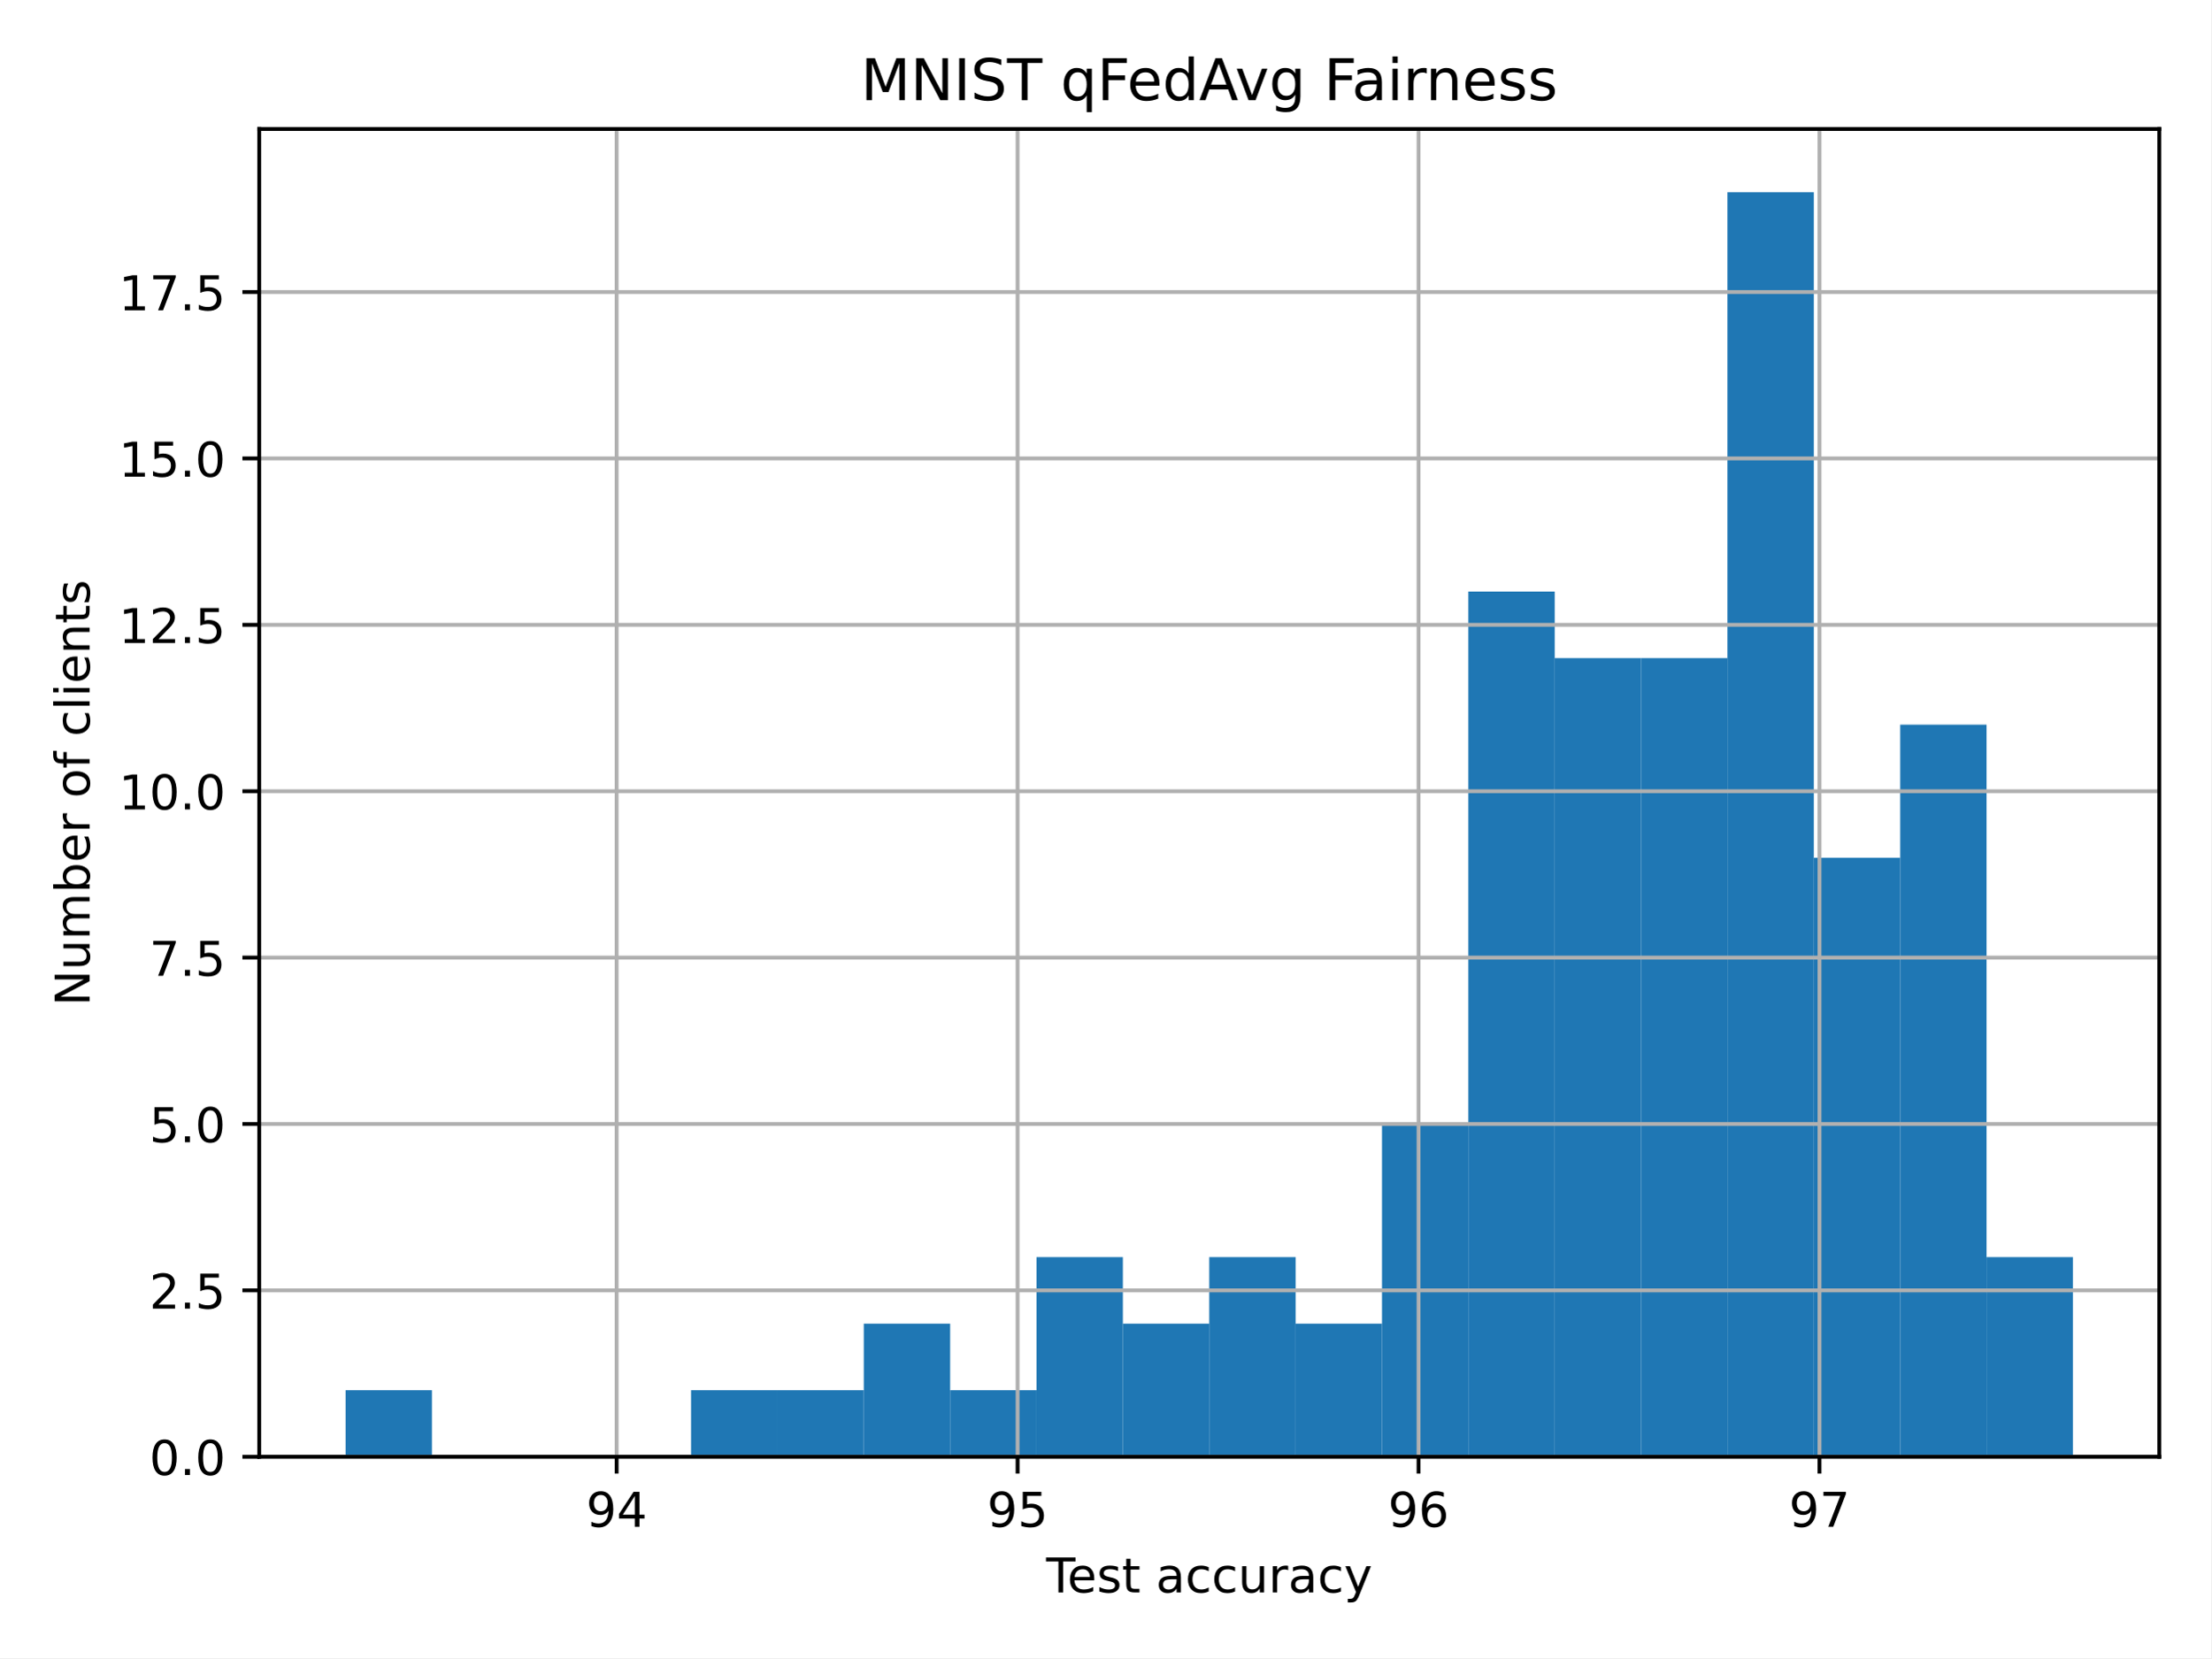
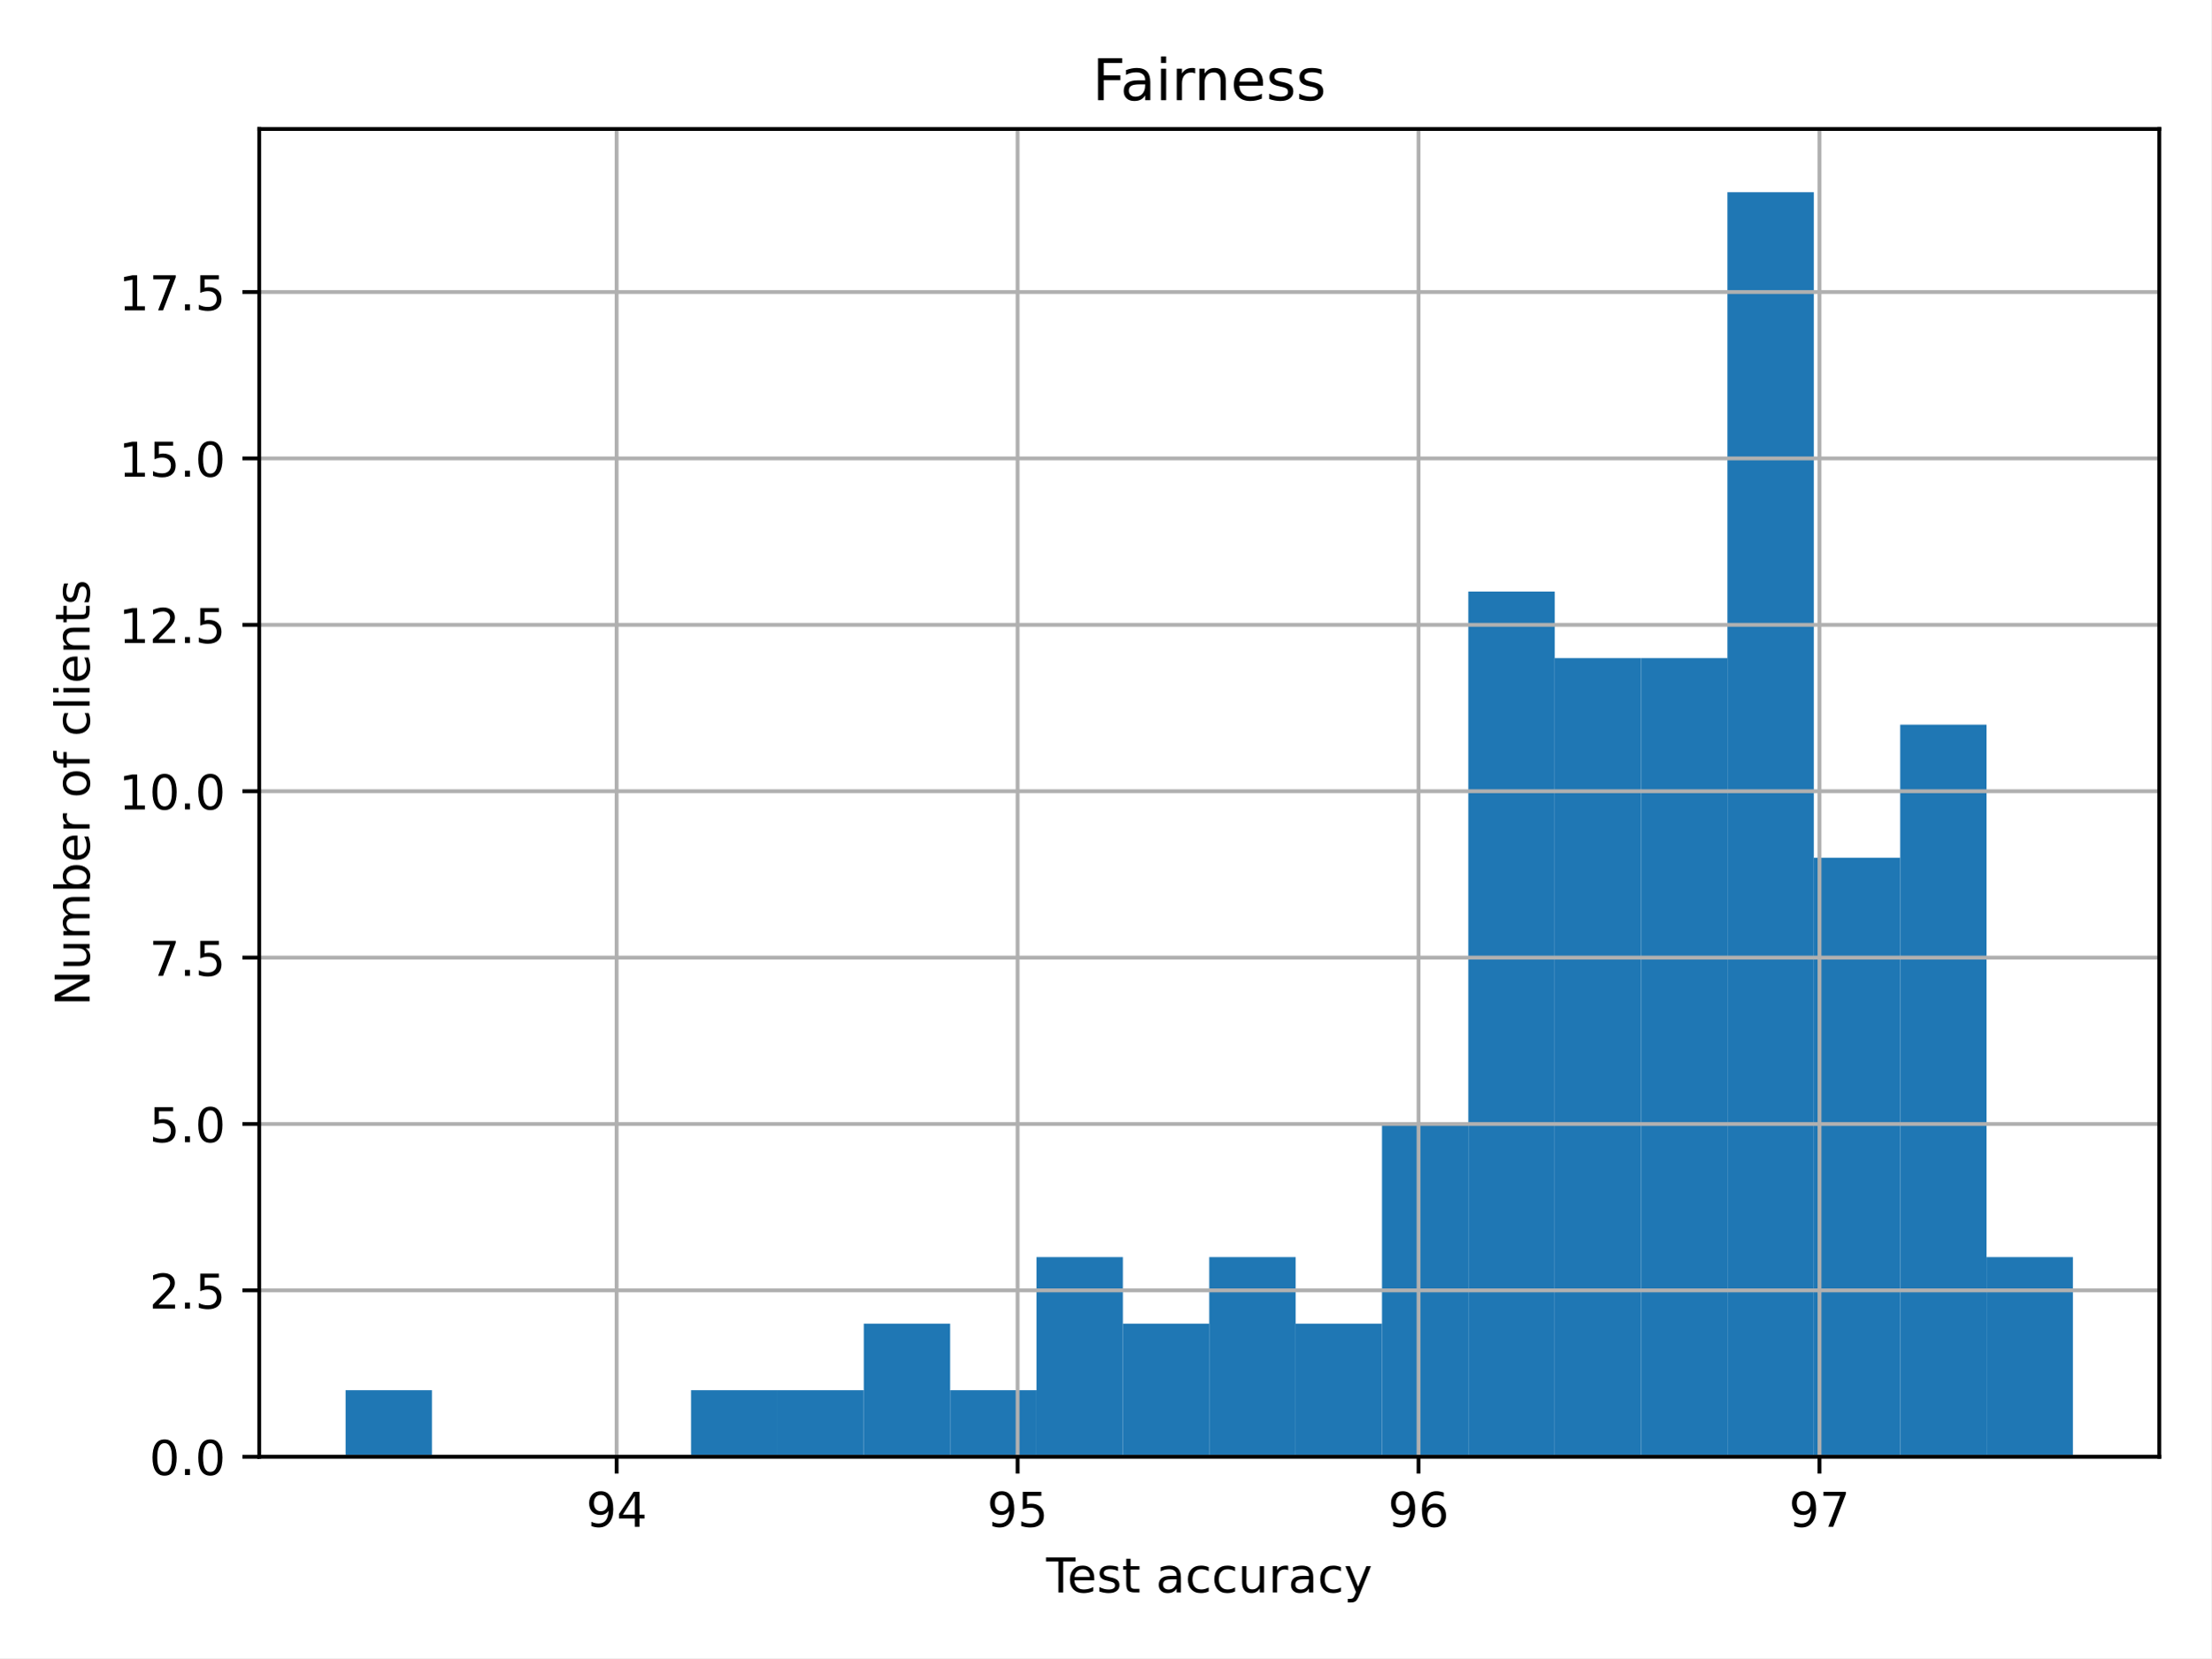
<svg xmlns="http://www.w3.org/2000/svg" xmlns:xlink="http://www.w3.org/1999/xlink" height="345.6pt" version="1.1" viewBox="0 0 460.8 345.6" width="460.8pt">
  <defs>
    <style type="text/css">*{stroke-linecap:butt;stroke-linejoin:round;}</style>
  </defs>
  <g id="figure_1">
    <g id="patch_1">
      <path d="M 0 345.6  L 460.8 345.6  L 460.8 0  L 0 0  z " style="fill:#ffffff;" />
    </g>
    <g id="axes_1">
      <g id="patch_2">
        <path d="M 54.02 303.64  L 450 303.64  L 450 26.88  L 54.02 26.88  z " style="fill:#ffffff;" />
      </g>
      <g id="patch_3">
-         <path clip-path="url(#p52372ff720)" d="M 72.019 303.64  L 90.018 303.64  L 90.018 289.767  L 72.019 289.767  z " style="fill:#1f77b4;" />
+         <path clip-path="url(#p6ced6b778c)" d="M 72.019 303.64  L 90.018 303.64  L 90.018 289.767  L 72.019 289.767  z " style="fill:#1f77b4;" />
      </g>
      <g id="patch_4">
-         <path clip-path="url(#p52372ff720)" d="M 90.018 303.64  L 108.017 303.64  L 108.017 303.64  L 90.018 303.64  z " style="fill:#1f77b4;" />
+         <path clip-path="url(#p6ced6b778c)" d="M 90.018 303.64  L 108.017 303.64  L 108.017 303.64  L 90.018 303.64  z " style="fill:#1f77b4;" />
      </g>
      <g id="patch_5">
-         <path clip-path="url(#p52372ff720)" d="M 108.017 303.64  L 126.016 303.64  L 126.016 303.64  L 108.017 303.64  z " style="fill:#1f77b4;" />
+         <path clip-path="url(#p6ced6b778c)" d="M 108.017 303.64  L 126.016 303.64  L 126.016 303.64  L 108.017 303.64  z " style="fill:#1f77b4;" />
      </g>
      <g id="patch_6">
-         <path clip-path="url(#p52372ff720)" d="M 126.016 303.64  L 144.015 303.64  L 144.015 303.64  L 126.016 303.64  z " style="fill:#1f77b4;" />
+         <path clip-path="url(#p6ced6b778c)" d="M 126.016 303.64  L 144.015 303.64  L 144.015 303.64  L 126.016 303.64  z " style="fill:#1f77b4;" />
      </g>
      <g id="patch_7">
-         <path clip-path="url(#p52372ff720)" d="M 144.015 303.64  L 162.015 303.64  L 162.015 289.767  L 144.015 289.767  z " style="fill:#1f77b4;" />
+         <path clip-path="url(#p6ced6b778c)" d="M 144.015 303.64  L 162.015 303.64  L 162.015 289.767  L 144.015 289.767  z " style="fill:#1f77b4;" />
      </g>
      <g id="patch_8">
-         <path clip-path="url(#p52372ff720)" d="M 162.015 303.64  L 180.014 303.64  L 180.014 289.767  L 162.015 289.767  z " style="fill:#1f77b4;" />
+         <path clip-path="url(#p6ced6b778c)" d="M 162.015 303.64  L 180.014 303.64  L 180.014 289.767  L 162.015 289.767  z " style="fill:#1f77b4;" />
      </g>
      <g id="patch_9">
-         <path clip-path="url(#p52372ff720)" d="M 180.014 303.64  L 198.013 303.64  L 198.013 275.895  L 180.014 275.895  z " style="fill:#1f77b4;" />
+         <path clip-path="url(#p6ced6b778c)" d="M 180.014 303.64  L 198.013 303.64  L 198.013 275.895  L 180.014 275.895  z " style="fill:#1f77b4;" />
      </g>
      <g id="patch_10">
-         <path clip-path="url(#p52372ff720)" d="M 198.013 303.64  L 216.012 303.64  L 216.012 289.767  L 198.013 289.767  z " style="fill:#1f77b4;" />
+         <path clip-path="url(#p6ced6b778c)" d="M 198.013 303.64  L 216.012 303.64  L 216.012 289.767  L 198.013 289.767  z " style="fill:#1f77b4;" />
      </g>
      <g id="patch_11">
-         <path clip-path="url(#p52372ff720)" d="M 216.012 303.64  L 234.011 303.64  L 234.011 262.022  L 216.012 262.022  z " style="fill:#1f77b4;" />
+         <path clip-path="url(#p6ced6b778c)" d="M 216.012 303.64  L 234.011 303.64  L 234.011 262.022  L 216.012 262.022  z " style="fill:#1f77b4;" />
      </g>
      <g id="patch_12">
-         <path clip-path="url(#p52372ff720)" d="M 234.011 303.64  L 252.01 303.64  L 252.01 275.895  L 234.011 275.895  z " style="fill:#1f77b4;" />
+         <path clip-path="url(#p6ced6b778c)" d="M 234.011 303.64  L 252.01 303.64  L 252.01 275.895  L 234.011 275.895  z " style="fill:#1f77b4;" />
      </g>
      <g id="patch_13">
-         <path clip-path="url(#p52372ff720)" d="M 252.01 303.64  L 270.009 303.64  L 270.009 262.022  L 252.01 262.022  z " style="fill:#1f77b4;" />
+         <path clip-path="url(#p6ced6b778c)" d="M 252.01 303.64  L 270.009 303.64  L 270.009 262.022  L 252.01 262.022  z " style="fill:#1f77b4;" />
      </g>
      <g id="patch_14">
-         <path clip-path="url(#p52372ff720)" d="M 270.009 303.64  L 288.008 303.64  L 288.008 275.895  L 270.009 275.895  z " style="fill:#1f77b4;" />
+         <path clip-path="url(#p6ced6b778c)" d="M 270.009 303.64  L 288.008 303.64  L 288.008 275.895  L 270.009 275.895  z " style="fill:#1f77b4;" />
      </g>
      <g id="patch_15">
-         <path clip-path="url(#p52372ff720)" d="M 288.008 303.64  L 306.007 303.64  L 306.007 234.277  L 288.008 234.277  z " style="fill:#1f77b4;" />
+         <path clip-path="url(#p6ced6b778c)" d="M 288.008 303.64  L 306.007 303.64  L 306.007 234.277  L 288.008 234.277  z " style="fill:#1f77b4;" />
      </g>
      <g id="patch_16">
-         <path clip-path="url(#p52372ff720)" d="M 306.007 303.64  L 324.006 303.64  L 324.006 123.295  L 306.007 123.295  z " style="fill:#1f77b4;" />
+         <path clip-path="url(#p6ced6b778c)" d="M 306.007 303.64  L 324.006 303.64  L 324.006 123.295  L 306.007 123.295  z " style="fill:#1f77b4;" />
      </g>
      <g id="patch_17">
-         <path clip-path="url(#p52372ff720)" d="M 324.006 303.64  L 342.005 303.64  L 342.005 137.168  L 324.006 137.168  z " style="fill:#1f77b4;" />
+         <path clip-path="url(#p6ced6b778c)" d="M 324.006 303.64  L 342.005 303.64  L 342.005 137.168  L 324.006 137.168  z " style="fill:#1f77b4;" />
      </g>
      <g id="patch_18">
-         <path clip-path="url(#p52372ff720)" d="M 342.005 303.64  L 360.005 303.64  L 360.005 137.168  L 342.005 137.168  z " style="fill:#1f77b4;" />
+         <path clip-path="url(#p6ced6b778c)" d="M 342.005 303.64  L 360.005 303.64  L 360.005 137.168  L 342.005 137.168  z " style="fill:#1f77b4;" />
      </g>
      <g id="patch_19">
-         <path clip-path="url(#p52372ff720)" d="M 360.005 303.64  L 378.004 303.64  L 378.004 40.059  L 360.005 40.059  z " style="fill:#1f77b4;" />
+         <path clip-path="url(#p6ced6b778c)" d="M 360.005 303.64  L 378.004 303.64  L 378.004 40.059  L 360.005 40.059  z " style="fill:#1f77b4;" />
      </g>
      <g id="patch_20">
-         <path clip-path="url(#p52372ff720)" d="M 378.004 303.64  L 396.003 303.64  L 396.003 178.786  L 378.004 178.786  z " style="fill:#1f77b4;" />
+         <path clip-path="url(#p6ced6b778c)" d="M 378.004 303.64  L 396.003 303.64  L 396.003 178.786  L 378.004 178.786  z " style="fill:#1f77b4;" />
      </g>
      <g id="patch_21">
-         <path clip-path="url(#p52372ff720)" d="M 396.003 303.64  L 414.002 303.64  L 414.002 151.041  L 396.003 151.041  z " style="fill:#1f77b4;" />
+         <path clip-path="url(#p6ced6b778c)" d="M 396.003 303.64  L 414.002 303.64  L 414.002 151.041  L 396.003 151.041  z " style="fill:#1f77b4;" />
      </g>
      <g id="patch_22">
-         <path clip-path="url(#p52372ff720)" d="M 414.002 303.64  L 432.001 303.64  L 432.001 262.022  L 414.002 262.022  z " style="fill:#1f77b4;" />
+         <path clip-path="url(#p6ced6b778c)" d="M 414.002 303.64  L 432.001 303.64  L 432.001 262.022  L 414.002 262.022  z " style="fill:#1f77b4;" />
      </g>
      <g id="matplotlib.axis_1">
        <g id="xtick_1">
          <g id="line2d_1">
-             <path clip-path="url(#p52372ff720)" d="M 128.506 303.64  L 128.506 26.88  " style="fill:none;stroke:#b0b0b0;stroke-linecap:square;stroke-width:0.8;" />
+             <path clip-path="url(#p6ced6b778c)" d="M 128.506 303.64  L 128.506 26.88  " style="fill:none;stroke:#b0b0b0;stroke-linecap:square;stroke-width:0.8;" />
          </g>
          <g id="line2d_2">
            <defs>
-               <path d="M 0 0  L 0 3.5  " id="mcd1055d222" style="stroke:#000000;stroke-width:0.8;" />
+               <path d="M 0 0  L 0 3.5  " id="medf4e239a8" style="stroke:#000000;stroke-width:0.8;" />
            </defs>
            <g>
-               <use style="stroke:#000000;stroke-width:0.8;" x="128.506" xlink:href="#mcd1055d222" y="303.64" />
+               <use style="stroke:#000000;stroke-width:0.8;" x="128.506" xlink:href="#medf4e239a8" y="303.64" />
            </g>
          </g>
          <g id="text_1">
            <g transform="translate(122.144 318.2384)scale(0.1 -0.1)">
              <defs>
                <path d="M 703 97  L 703 672  Q 941 559 1184 500  Q 1428 441 1663 441  Q 2288 441 2617 861  Q 2947 1281 2994 2138  Q 2813 1869 2534 1725  Q 2256 1581 1919 1581  Q 1219 1581 811 2004  Q 403 2428 403 3163  Q 403 3881 828 4315  Q 1253 4750 1959 4750  Q 2769 4750 3195 4129  Q 3622 3509 3622 2328  Q 3622 1225 3098 567  Q 2575 -91 1691 -91  Q 1453 -91 1209 -44  Q 966 3 703 97  z M 1959 2075  Q 2384 2075 2632 2365  Q 2881 2656 2881 3163  Q 2881 3666 2632 3958  Q 2384 4250 1959 4250  Q 1534 4250 1286 3958  Q 1038 3666 1038 3163  Q 1038 2656 1286 2365  Q 1534 2075 1959 2075  z " id="DejaVuSans-39" transform="scale(0.015625)" />
                <path d="M 2419 4116  L 825 1625  L 2419 1625  L 2419 4116  z M 2253 4666  L 3047 4666  L 3047 1625  L 3713 1625  L 3713 1100  L 3047 1100  L 3047 0  L 2419 0  L 2419 1100  L 313 1100  L 313 1709  L 2253 4666  z " id="DejaVuSans-34" transform="scale(0.015625)" />
              </defs>
              <use xlink:href="#DejaVuSans-39" />
              <use x="63.623" xlink:href="#DejaVuSans-34" />
            </g>
          </g>
        </g>
        <g id="xtick_2">
          <g id="line2d_3">
-             <path clip-path="url(#p52372ff720)" d="M 212.068 303.64  L 212.068 26.88  " style="fill:none;stroke:#b0b0b0;stroke-linecap:square;stroke-width:0.8;" />
+             <path clip-path="url(#p6ced6b778c)" d="M 212.068 303.64  L 212.068 26.88  " style="fill:none;stroke:#b0b0b0;stroke-linecap:square;stroke-width:0.8;" />
          </g>
          <g id="line2d_4">
            <g>
-               <use style="stroke:#000000;stroke-width:0.8;" x="212.068" xlink:href="#mcd1055d222" y="303.64" />
+               <use style="stroke:#000000;stroke-width:0.8;" x="212.068" xlink:href="#medf4e239a8" y="303.64" />
            </g>
          </g>
          <g id="text_2">
            <g transform="translate(205.7052 318.2384)scale(0.1 -0.1)">
              <defs>
                <path d="M 691 4666  L 3169 4666  L 3169 4134  L 1269 4134  L 1269 2991  Q 1406 3038 1543 3061  Q 1681 3084 1819 3084  Q 2600 3084 3056 2656  Q 3513 2228 3513 1497  Q 3513 744 3044 326  Q 2575 -91 1722 -91  Q 1428 -91 1123 -41  Q 819 9 494 109  L 494 744  Q 775 591 1075 516  Q 1375 441 1709 441  Q 2250 441 2565 725  Q 2881 1009 2881 1497  Q 2881 1984 2565 2268  Q 2250 2553 1709 2553  Q 1456 2553 1204 2497  Q 953 2441 691 2322  L 691 4666  z " id="DejaVuSans-35" transform="scale(0.015625)" />
              </defs>
              <use xlink:href="#DejaVuSans-39" />
              <use x="63.623" xlink:href="#DejaVuSans-35" />
            </g>
          </g>
        </g>
        <g id="xtick_3">
          <g id="line2d_5">
-             <path clip-path="url(#p52372ff720)" d="M 295.629 303.64  L 295.629 26.88  " style="fill:none;stroke:#b0b0b0;stroke-linecap:square;stroke-width:0.8;" />
+             <path clip-path="url(#p6ced6b778c)" d="M 295.629 303.64  L 295.629 26.88  " style="fill:none;stroke:#b0b0b0;stroke-linecap:square;stroke-width:0.8;" />
          </g>
          <g id="line2d_6">
            <g>
-               <use style="stroke:#000000;stroke-width:0.8;" x="295.629" xlink:href="#mcd1055d222" y="303.64" />
+               <use style="stroke:#000000;stroke-width:0.8;" x="295.629" xlink:href="#medf4e239a8" y="303.64" />
            </g>
          </g>
          <g id="text_3">
            <g transform="translate(289.2665 318.2384)scale(0.1 -0.1)">
              <defs>
                <path d="M 2113 2584  Q 1688 2584 1439 2293  Q 1191 2003 1191 1497  Q 1191 994 1439 701  Q 1688 409 2113 409  Q 2538 409 2786 701  Q 3034 994 3034 1497  Q 3034 2003 2786 2293  Q 2538 2584 2113 2584  z M 3366 4563  L 3366 3988  Q 3128 4100 2886 4159  Q 2644 4219 2406 4219  Q 1781 4219 1451 3797  Q 1122 3375 1075 2522  Q 1259 2794 1537 2939  Q 1816 3084 2150 3084  Q 2853 3084 3261 2657  Q 3669 2231 3669 1497  Q 3669 778 3244 343  Q 2819 -91 2113 -91  Q 1303 -91 875 529  Q 447 1150 447 2328  Q 447 3434 972 4092  Q 1497 4750 2381 4750  Q 2619 4750 2861 4703  Q 3103 4656 3366 4563  z " id="DejaVuSans-36" transform="scale(0.015625)" />
              </defs>
              <use xlink:href="#DejaVuSans-39" />
              <use x="63.623" xlink:href="#DejaVuSans-36" />
            </g>
          </g>
        </g>
        <g id="xtick_4">
          <g id="line2d_7">
-             <path clip-path="url(#p52372ff720)" d="M 379.19 303.64  L 379.19 26.88  " style="fill:none;stroke:#b0b0b0;stroke-linecap:square;stroke-width:0.8;" />
+             <path clip-path="url(#p6ced6b778c)" d="M 379.19 303.64  L 379.19 26.88  " style="fill:none;stroke:#b0b0b0;stroke-linecap:square;stroke-width:0.8;" />
          </g>
          <g id="line2d_8">
            <g>
-               <use style="stroke:#000000;stroke-width:0.8;" x="379.19" xlink:href="#mcd1055d222" y="303.64" />
+               <use style="stroke:#000000;stroke-width:0.8;" x="379.19" xlink:href="#medf4e239a8" y="303.64" />
            </g>
          </g>
          <g id="text_4">
            <g transform="translate(372.8277 318.2384)scale(0.1 -0.1)">
              <defs>
                <path d="M 525 4666  L 3525 4666  L 3525 4397  L 1831 0  L 1172 0  L 2766 4134  L 525 4134  L 525 4666  z " id="DejaVuSans-37" transform="scale(0.015625)" />
              </defs>
              <use xlink:href="#DejaVuSans-39" />
              <use x="63.623" xlink:href="#DejaVuSans-37" />
            </g>
          </g>
        </g>
        <g id="text_5">
          <g transform="translate(218.0163 331.9166)scale(0.1 -0.1)">
            <defs>
              <path d="M -19 4666  L 3928 4666  L 3928 4134  L 2272 4134  L 2272 0  L 1638 0  L 1638 4134  L -19 4134  L -19 4666  z " id="DejaVuSans-54" transform="scale(0.015625)" />
              <path d="M 3597 1894  L 3597 1613  L 953 1613  Q 991 1019 1311 708  Q 1631 397 2203 397  Q 2534 397 2845 478  Q 3156 559 3463 722  L 3463 178  Q 3153 47 2828 -22  Q 2503 -91 2169 -91  Q 1331 -91 842 396  Q 353 884 353 1716  Q 353 2575 817 3079  Q 1281 3584 2069 3584  Q 2775 3584 3186 3129  Q 3597 2675 3597 1894  z M 3022 2063  Q 3016 2534 2758 2815  Q 2500 3097 2075 3097  Q 1594 3097 1305 2825  Q 1016 2553 972 2059  L 3022 2063  z " id="DejaVuSans-65" transform="scale(0.015625)" />
              <path d="M 2834 3397  L 2834 2853  Q 2591 2978 2328 3040  Q 2066 3103 1784 3103  Q 1356 3103 1142 2972  Q 928 2841 928 2578  Q 928 2378 1081 2264  Q 1234 2150 1697 2047  L 1894 2003  Q 2506 1872 2764 1633  Q 3022 1394 3022 966  Q 3022 478 2636 193  Q 2250 -91 1575 -91  Q 1294 -91 989 -36  Q 684 19 347 128  L 347 722  Q 666 556 975 473  Q 1284 391 1588 391  Q 1994 391 2212 530  Q 2431 669 2431 922  Q 2431 1156 2273 1281  Q 2116 1406 1581 1522  L 1381 1569  Q 847 1681 609 1914  Q 372 2147 372 2553  Q 372 3047 722 3315  Q 1072 3584 1716 3584  Q 2034 3584 2315 3537  Q 2597 3491 2834 3397  z " id="DejaVuSans-73" transform="scale(0.015625)" />
              <path d="M 1172 4494  L 1172 3500  L 2356 3500  L 2356 3053  L 1172 3053  L 1172 1153  Q 1172 725 1289 603  Q 1406 481 1766 481  L 2356 481  L 2356 0  L 1766 0  Q 1100 0 847 248  Q 594 497 594 1153  L 594 3053  L 172 3053  L 172 3500  L 594 3500  L 594 4494  L 1172 4494  z " id="DejaVuSans-74" transform="scale(0.015625)" />
              <path id="DejaVuSans-20" transform="scale(0.015625)" />
              <path d="M 2194 1759  Q 1497 1759 1228 1600  Q 959 1441 959 1056  Q 959 750 1161 570  Q 1363 391 1709 391  Q 2188 391 2477 730  Q 2766 1069 2766 1631  L 2766 1759  L 2194 1759  z M 3341 1997  L 3341 0  L 2766 0  L 2766 531  Q 2569 213 2275 61  Q 1981 -91 1556 -91  Q 1019 -91 701 211  Q 384 513 384 1019  Q 384 1609 779 1909  Q 1175 2209 1959 2209  L 2766 2209  L 2766 2266  Q 2766 2663 2505 2880  Q 2244 3097 1772 3097  Q 1472 3097 1187 3025  Q 903 2953 641 2809  L 641 3341  Q 956 3463 1253 3523  Q 1550 3584 1831 3584  Q 2591 3584 2966 3190  Q 3341 2797 3341 1997  z " id="DejaVuSans-61" transform="scale(0.015625)" />
              <path d="M 3122 3366  L 3122 2828  Q 2878 2963 2633 3030  Q 2388 3097 2138 3097  Q 1578 3097 1268 2742  Q 959 2388 959 1747  Q 959 1106 1268 751  Q 1578 397 2138 397  Q 2388 397 2633 464  Q 2878 531 3122 666  L 3122 134  Q 2881 22 2623 -34  Q 2366 -91 2075 -91  Q 1284 -91 818 406  Q 353 903 353 1747  Q 353 2603 823 3093  Q 1294 3584 2113 3584  Q 2378 3584 2631 3529  Q 2884 3475 3122 3366  z " id="DejaVuSans-63" transform="scale(0.015625)" />
              <path d="M 544 1381  L 544 3500  L 1119 3500  L 1119 1403  Q 1119 906 1312 657  Q 1506 409 1894 409  Q 2359 409 2629 706  Q 2900 1003 2900 1516  L 2900 3500  L 3475 3500  L 3475 0  L 2900 0  L 2900 538  Q 2691 219 2414 64  Q 2138 -91 1772 -91  Q 1169 -91 856 284  Q 544 659 544 1381  z M 1991 3584  L 1991 3584  z " id="DejaVuSans-75" transform="scale(0.015625)" />
              <path d="M 2631 2963  Q 2534 3019 2420 3045  Q 2306 3072 2169 3072  Q 1681 3072 1420 2755  Q 1159 2438 1159 1844  L 1159 0  L 581 0  L 581 3500  L 1159 3500  L 1159 2956  Q 1341 3275 1631 3429  Q 1922 3584 2338 3584  Q 2397 3584 2469 3576  Q 2541 3569 2628 3553  L 2631 2963  z " id="DejaVuSans-72" transform="scale(0.015625)" />
              <path d="M 2059 -325  Q 1816 -950 1584 -1140  Q 1353 -1331 966 -1331  L 506 -1331  L 506 -850  L 844 -850  Q 1081 -850 1212 -737  Q 1344 -625 1503 -206  L 1606 56  L 191 3500  L 800 3500  L 1894 763  L 2988 3500  L 3597 3500  L 2059 -325  z " id="DejaVuSans-79" transform="scale(0.015625)" />
            </defs>
            <use xlink:href="#DejaVuSans-54" />
            <use x="44.084" xlink:href="#DejaVuSans-65" />
            <use x="105.607" xlink:href="#DejaVuSans-73" />
            <use x="157.707" xlink:href="#DejaVuSans-74" />
            <use x="196.916" xlink:href="#DejaVuSans-20" />
            <use x="228.703" xlink:href="#DejaVuSans-61" />
            <use x="289.982" xlink:href="#DejaVuSans-63" />
            <use x="344.963" xlink:href="#DejaVuSans-63" />
            <use x="399.943" xlink:href="#DejaVuSans-75" />
            <use x="463.322" xlink:href="#DejaVuSans-72" />
            <use x="504.436" xlink:href="#DejaVuSans-61" />
            <use x="565.715" xlink:href="#DejaVuSans-63" />
            <use x="620.695" xlink:href="#DejaVuSans-79" />
          </g>
        </g>
      </g>
      <g id="matplotlib.axis_2">
        <g id="ytick_1">
          <g id="line2d_9">
-             <path clip-path="url(#p52372ff720)" d="M 54.02 303.64  L 450 303.64  " style="fill:none;stroke:#b0b0b0;stroke-linecap:square;stroke-width:0.8;" />
+             <path clip-path="url(#p6ced6b778c)" d="M 54.02 303.64  L 450 303.64  " style="fill:none;stroke:#b0b0b0;stroke-linecap:square;stroke-width:0.8;" />
          </g>
          <g id="line2d_10">
            <defs>
-               <path d="M 0 0  L -3.5 0  " id="mc26c18d7d2" style="stroke:#000000;stroke-width:0.8;" />
+               <path d="M 0 0  L -3.5 0  " id="mecd9a5b4bf" style="stroke:#000000;stroke-width:0.8;" />
            </defs>
            <g>
-               <use style="stroke:#000000;stroke-width:0.8;" x="54.02" xlink:href="#mc26c18d7d2" y="303.64" />
+               <use style="stroke:#000000;stroke-width:0.8;" x="54.02" xlink:href="#mecd9a5b4bf" y="303.64" />
            </g>
          </g>
          <g id="text_6">
            <g transform="translate(31.11688 307.4392)scale(0.1 -0.1)">
              <defs>
                <path d="M 2034 4250  Q 1547 4250 1301 3770  Q 1056 3291 1056 2328  Q 1056 1369 1301 889  Q 1547 409 2034 409  Q 2525 409 2770 889  Q 3016 1369 3016 2328  Q 3016 3291 2770 3770  Q 2525 4250 2034 4250  z M 2034 4750  Q 2819 4750 3233 4129  Q 3647 3509 3647 2328  Q 3647 1150 3233 529  Q 2819 -91 2034 -91  Q 1250 -91 836 529  Q 422 1150 422 2328  Q 422 3509 836 4129  Q 1250 4750 2034 4750  z " id="DejaVuSans-30" transform="scale(0.015625)" />
                <path d="M 684 794  L 1344 794  L 1344 0  L 684 0  L 684 794  z " id="DejaVuSans-2e" transform="scale(0.015625)" />
              </defs>
              <use xlink:href="#DejaVuSans-30" />
              <use x="63.623" xlink:href="#DejaVuSans-2e" />
              <use x="95.41" xlink:href="#DejaVuSans-30" />
            </g>
          </g>
        </g>
        <g id="ytick_2">
          <g id="line2d_11">
-             <path clip-path="url(#p52372ff720)" d="M 54.02 268.958  L 450 268.958  " style="fill:none;stroke:#b0b0b0;stroke-linecap:square;stroke-width:0.8;" />
+             <path clip-path="url(#p6ced6b778c)" d="M 54.02 268.958  L 450 268.958  " style="fill:none;stroke:#b0b0b0;stroke-linecap:square;stroke-width:0.8;" />
          </g>
          <g id="line2d_12">
            <g>
-               <use style="stroke:#000000;stroke-width:0.8;" x="54.02" xlink:href="#mc26c18d7d2" y="268.958" />
+               <use style="stroke:#000000;stroke-width:0.8;" x="54.02" xlink:href="#mecd9a5b4bf" y="268.958" />
            </g>
          </g>
          <g id="text_7">
            <g transform="translate(31.11688 272.7575)scale(0.1 -0.1)">
              <defs>
                <path d="M 1228 531  L 3431 531  L 3431 0  L 469 0  L 469 531  Q 828 903 1448 1529  Q 2069 2156 2228 2338  Q 2531 2678 2651 2914  Q 2772 3150 2772 3378  Q 2772 3750 2511 3984  Q 2250 4219 1831 4219  Q 1534 4219 1204 4116  Q 875 4013 500 3803  L 500 4441  Q 881 4594 1212 4672  Q 1544 4750 1819 4750  Q 2544 4750 2975 4387  Q 3406 4025 3406 3419  Q 3406 3131 3298 2873  Q 3191 2616 2906 2266  Q 2828 2175 2409 1742  Q 1991 1309 1228 531  z " id="DejaVuSans-32" transform="scale(0.015625)" />
              </defs>
              <use xlink:href="#DejaVuSans-32" />
              <use x="63.623" xlink:href="#DejaVuSans-2e" />
              <use x="95.41" xlink:href="#DejaVuSans-35" />
            </g>
          </g>
        </g>
        <g id="ytick_3">
          <g id="line2d_13">
-             <path clip-path="url(#p52372ff720)" d="M 54.02 234.277  L 450 234.277  " style="fill:none;stroke:#b0b0b0;stroke-linecap:square;stroke-width:0.8;" />
+             <path clip-path="url(#p6ced6b778c)" d="M 54.02 234.277  L 450 234.277  " style="fill:none;stroke:#b0b0b0;stroke-linecap:square;stroke-width:0.8;" />
          </g>
          <g id="line2d_14">
            <g>
-               <use style="stroke:#000000;stroke-width:0.8;" x="54.02" xlink:href="#mc26c18d7d2" y="234.277" />
+               <use style="stroke:#000000;stroke-width:0.8;" x="54.02" xlink:href="#mecd9a5b4bf" y="234.277" />
            </g>
          </g>
          <g id="text_8">
            <g transform="translate(31.11688 238.0758)scale(0.1 -0.1)">
              <use xlink:href="#DejaVuSans-35" />
              <use x="63.623" xlink:href="#DejaVuSans-2e" />
              <use x="95.41" xlink:href="#DejaVuSans-30" />
            </g>
          </g>
        </g>
        <g id="ytick_4">
          <g id="line2d_15">
-             <path clip-path="url(#p52372ff720)" d="M 54.02 199.595  L 450 199.595  " style="fill:none;stroke:#b0b0b0;stroke-linecap:square;stroke-width:0.8;" />
+             <path clip-path="url(#p6ced6b778c)" d="M 54.02 199.595  L 450 199.595  " style="fill:none;stroke:#b0b0b0;stroke-linecap:square;stroke-width:0.8;" />
          </g>
          <g id="line2d_16">
            <g>
-               <use style="stroke:#000000;stroke-width:0.8;" x="54.02" xlink:href="#mc26c18d7d2" y="199.595" />
+               <use style="stroke:#000000;stroke-width:0.8;" x="54.02" xlink:href="#mecd9a5b4bf" y="199.595" />
            </g>
          </g>
          <g id="text_9">
            <g transform="translate(31.11688 203.3941)scale(0.1 -0.1)">
              <use xlink:href="#DejaVuSans-37" />
              <use x="63.623" xlink:href="#DejaVuSans-2e" />
              <use x="95.41" xlink:href="#DejaVuSans-35" />
            </g>
          </g>
        </g>
        <g id="ytick_5">
          <g id="line2d_17">
-             <path clip-path="url(#p52372ff720)" d="M 54.02 164.913  L 450 164.913  " style="fill:none;stroke:#b0b0b0;stroke-linecap:square;stroke-width:0.8;" />
+             <path clip-path="url(#p6ced6b778c)" d="M 54.02 164.913  L 450 164.913  " style="fill:none;stroke:#b0b0b0;stroke-linecap:square;stroke-width:0.8;" />
          </g>
          <g id="line2d_18">
            <g>
-               <use style="stroke:#000000;stroke-width:0.8;" x="54.02" xlink:href="#mc26c18d7d2" y="164.913" />
+               <use style="stroke:#000000;stroke-width:0.8;" x="54.02" xlink:href="#mecd9a5b4bf" y="164.913" />
            </g>
          </g>
          <g id="text_10">
            <g transform="translate(24.75437 168.7124)scale(0.1 -0.1)">
              <defs>
                <path d="M 794 531  L 1825 531  L 1825 4091  L 703 3866  L 703 4441  L 1819 4666  L 2450 4666  L 2450 531  L 3481 531  L 3481 0  L 794 0  L 794 531  z " id="DejaVuSans-31" transform="scale(0.015625)" />
              </defs>
              <use xlink:href="#DejaVuSans-31" />
              <use x="63.623" xlink:href="#DejaVuSans-30" />
              <use x="127.246" xlink:href="#DejaVuSans-2e" />
              <use x="159.033" xlink:href="#DejaVuSans-30" />
            </g>
          </g>
        </g>
        <g id="ytick_6">
          <g id="line2d_19">
-             <path clip-path="url(#p52372ff720)" d="M 54.02 130.231  L 450 130.231  " style="fill:none;stroke:#b0b0b0;stroke-linecap:square;stroke-width:0.8;" />
+             <path clip-path="url(#p6ced6b778c)" d="M 54.02 130.231  L 450 130.231  " style="fill:none;stroke:#b0b0b0;stroke-linecap:square;stroke-width:0.8;" />
          </g>
          <g id="line2d_20">
            <g>
-               <use style="stroke:#000000;stroke-width:0.8;" x="54.02" xlink:href="#mc26c18d7d2" y="130.231" />
+               <use style="stroke:#000000;stroke-width:0.8;" x="54.02" xlink:href="#mecd9a5b4bf" y="130.231" />
            </g>
          </g>
          <g id="text_11">
            <g transform="translate(24.75437 134.0307)scale(0.1 -0.1)">
              <use xlink:href="#DejaVuSans-31" />
              <use x="63.623" xlink:href="#DejaVuSans-32" />
              <use x="127.246" xlink:href="#DejaVuSans-2e" />
              <use x="159.033" xlink:href="#DejaVuSans-35" />
            </g>
          </g>
        </g>
        <g id="ytick_7">
          <g id="line2d_21">
-             <path clip-path="url(#p52372ff720)" d="M 54.02 95.55  L 450 95.55  " style="fill:none;stroke:#b0b0b0;stroke-linecap:square;stroke-width:0.8;" />
+             <path clip-path="url(#p6ced6b778c)" d="M 54.02 95.55  L 450 95.55  " style="fill:none;stroke:#b0b0b0;stroke-linecap:square;stroke-width:0.8;" />
          </g>
          <g id="line2d_22">
            <g>
-               <use style="stroke:#000000;stroke-width:0.8;" x="54.02" xlink:href="#mc26c18d7d2" y="95.55" />
+               <use style="stroke:#000000;stroke-width:0.8;" x="54.02" xlink:href="#mecd9a5b4bf" y="95.55" />
            </g>
          </g>
          <g id="text_12">
            <g transform="translate(24.75437 99.34899)scale(0.1 -0.1)">
              <use xlink:href="#DejaVuSans-31" />
              <use x="63.623" xlink:href="#DejaVuSans-35" />
              <use x="127.246" xlink:href="#DejaVuSans-2e" />
              <use x="159.033" xlink:href="#DejaVuSans-30" />
            </g>
          </g>
        </g>
        <g id="ytick_8">
          <g id="line2d_23">
-             <path clip-path="url(#p52372ff720)" d="M 54.02 60.868  L 450 60.868  " style="fill:none;stroke:#b0b0b0;stroke-linecap:square;stroke-width:0.8;" />
+             <path clip-path="url(#p6ced6b778c)" d="M 54.02 60.868  L 450 60.868  " style="fill:none;stroke:#b0b0b0;stroke-linecap:square;stroke-width:0.8;" />
          </g>
          <g id="line2d_24">
            <g>
-               <use style="stroke:#000000;stroke-width:0.8;" x="54.02" xlink:href="#mc26c18d7d2" y="60.868" />
+               <use style="stroke:#000000;stroke-width:0.8;" x="54.02" xlink:href="#mecd9a5b4bf" y="60.868" />
            </g>
          </g>
          <g id="text_13">
            <g transform="translate(24.75437 64.66729)scale(0.1 -0.1)">
              <use xlink:href="#DejaVuSans-31" />
              <use x="63.623" xlink:href="#DejaVuSans-37" />
              <use x="127.246" xlink:href="#DejaVuSans-2e" />
              <use x="159.033" xlink:href="#DejaVuSans-35" />
            </g>
          </g>
        </g>
        <g id="text_14">
          <g transform="translate(18.67469 209.6811)rotate(-90)scale(0.1 -0.1)">
            <defs>
              <path d="M 628 4666  L 1478 4666  L 3547 763  L 3547 4666  L 4159 4666  L 4159 0  L 3309 0  L 1241 3903  L 1241 0  L 628 0  L 628 4666  z " id="DejaVuSans-4e" transform="scale(0.015625)" />
              <path d="M 3328 2828  Q 3544 3216 3844 3400  Q 4144 3584 4550 3584  Q 5097 3584 5394 3201  Q 5691 2819 5691 2113  L 5691 0  L 5113 0  L 5113 2094  Q 5113 2597 4934 2840  Q 4756 3084 4391 3084  Q 3944 3084 3684 2787  Q 3425 2491 3425 1978  L 3425 0  L 2847 0  L 2847 2094  Q 2847 2600 2669 2842  Q 2491 3084 2119 3084  Q 1678 3084 1418 2786  Q 1159 2488 1159 1978  L 1159 0  L 581 0  L 581 3500  L 1159 3500  L 1159 2956  Q 1356 3278 1631 3431  Q 1906 3584 2284 3584  Q 2666 3584 2933 3390  Q 3200 3197 3328 2828  z " id="DejaVuSans-6d" transform="scale(0.015625)" />
              <path d="M 3116 1747  Q 3116 2381 2855 2742  Q 2594 3103 2138 3103  Q 1681 3103 1420 2742  Q 1159 2381 1159 1747  Q 1159 1113 1420 752  Q 1681 391 2138 391  Q 2594 391 2855 752  Q 3116 1113 3116 1747  z M 1159 2969  Q 1341 3281 1617 3432  Q 1894 3584 2278 3584  Q 2916 3584 3314 3078  Q 3713 2572 3713 1747  Q 3713 922 3314 415  Q 2916 -91 2278 -91  Q 1894 -91 1617 61  Q 1341 213 1159 525  L 1159 0  L 581 0  L 581 4863  L 1159 4863  L 1159 2969  z " id="DejaVuSans-62" transform="scale(0.015625)" />
              <path d="M 1959 3097  Q 1497 3097 1228 2736  Q 959 2375 959 1747  Q 959 1119 1226 758  Q 1494 397 1959 397  Q 2419 397 2687 759  Q 2956 1122 2956 1747  Q 2956 2369 2687 2733  Q 2419 3097 1959 3097  z M 1959 3584  Q 2709 3584 3137 3096  Q 3566 2609 3566 1747  Q 3566 888 3137 398  Q 2709 -91 1959 -91  Q 1206 -91 779 398  Q 353 888 353 1747  Q 353 2609 779 3096  Q 1206 3584 1959 3584  z " id="DejaVuSans-6f" transform="scale(0.015625)" />
              <path d="M 2375 4863  L 2375 4384  L 1825 4384  Q 1516 4384 1395 4259  Q 1275 4134 1275 3809  L 1275 3500  L 2222 3500  L 2222 3053  L 1275 3053  L 1275 0  L 697 0  L 697 3053  L 147 3053  L 147 3500  L 697 3500  L 697 3744  Q 697 4328 969 4595  Q 1241 4863 1831 4863  L 2375 4863  z " id="DejaVuSans-66" transform="scale(0.015625)" />
              <path d="M 603 4863  L 1178 4863  L 1178 0  L 603 0  L 603 4863  z " id="DejaVuSans-6c" transform="scale(0.015625)" />
              <path d="M 603 3500  L 1178 3500  L 1178 0  L 603 0  L 603 3500  z M 603 4863  L 1178 4863  L 1178 4134  L 603 4134  L 603 4863  z " id="DejaVuSans-69" transform="scale(0.015625)" />
              <path d="M 3513 2113  L 3513 0  L 2938 0  L 2938 2094  Q 2938 2591 2744 2837  Q 2550 3084 2163 3084  Q 1697 3084 1428 2787  Q 1159 2491 1159 1978  L 1159 0  L 581 0  L 581 3500  L 1159 3500  L 1159 2956  Q 1366 3272 1645 3428  Q 1925 3584 2291 3584  Q 2894 3584 3203 3211  Q 3513 2838 3513 2113  z " id="DejaVuSans-6e" transform="scale(0.015625)" />
            </defs>
            <use xlink:href="#DejaVuSans-4e" />
            <use x="74.805" xlink:href="#DejaVuSans-75" />
            <use x="138.184" xlink:href="#DejaVuSans-6d" />
            <use x="235.596" xlink:href="#DejaVuSans-62" />
            <use x="299.072" xlink:href="#DejaVuSans-65" />
            <use x="360.596" xlink:href="#DejaVuSans-72" />
            <use x="401.709" xlink:href="#DejaVuSans-20" />
            <use x="433.496" xlink:href="#DejaVuSans-6f" />
            <use x="494.678" xlink:href="#DejaVuSans-66" />
            <use x="529.883" xlink:href="#DejaVuSans-20" />
            <use x="561.67" xlink:href="#DejaVuSans-63" />
            <use x="616.65" xlink:href="#DejaVuSans-6c" />
            <use x="644.434" xlink:href="#DejaVuSans-69" />
            <use x="672.217" xlink:href="#DejaVuSans-65" />
            <use x="733.74" xlink:href="#DejaVuSans-6e" />
            <use x="797.119" xlink:href="#DejaVuSans-74" />
            <use x="836.328" xlink:href="#DejaVuSans-73" />
          </g>
        </g>
      </g>
      <g id="patch_23">
        <path d="M 54.02 303.64  L 54.02 26.88  " style="fill:none;stroke:#000000;stroke-linecap:square;stroke-linejoin:miter;stroke-width:0.8;" />
      </g>
      <g id="patch_24">
        <path d="M 450 303.64  L 450 26.88  " style="fill:none;stroke:#000000;stroke-linecap:square;stroke-linejoin:miter;stroke-width:0.8;" />
      </g>
      <g id="patch_25">
        <path d="M 54.02 303.64  L 450 303.64  " style="fill:none;stroke:#000000;stroke-linecap:square;stroke-linejoin:miter;stroke-width:0.8;" />
      </g>
      <g id="patch_26">
        <path d="M 54.02 26.88  L 450 26.88  " style="fill:none;stroke:#000000;stroke-linecap:square;stroke-linejoin:miter;stroke-width:0.8;" />
      </g>
      <g id="text_15">
-         <g transform="translate(179.3894 20.88)scale(0.12 -0.12)">
+         <g transform="translate(227.6556 20.88)scale(0.12 -0.12)">
          <defs>
-             <path d="M 628 4666  L 1569 4666  L 2759 1491  L 3956 4666  L 4897 4666  L 4897 0  L 4281 0  L 4281 4097  L 3078 897  L 2444 897  L 1241 4097  L 1241 0  L 628 0  L 628 4666  z " id="DejaVuSans-4d" transform="scale(0.015625)" />
-             <path d="M 628 4666  L 1259 4666  L 1259 0  L 628 0  L 628 4666  z " id="DejaVuSans-49" transform="scale(0.015625)" />
-             <path d="M 3425 4513  L 3425 3897  Q 3066 4069 2747 4153  Q 2428 4238 2131 4238  Q 1616 4238 1336 4038  Q 1056 3838 1056 3469  Q 1056 3159 1242 3001  Q 1428 2844 1947 2747  L 2328 2669  Q 3034 2534 3370 2195  Q 3706 1856 3706 1288  Q 3706 609 3251 259  Q 2797 -91 1919 -91  Q 1588 -91 1214 -16  Q 841 59 441 206  L 441 856  Q 825 641 1194 531  Q 1563 422 1919 422  Q 2459 422 2753 634  Q 3047 847 3047 1241  Q 3047 1584 2836 1778  Q 2625 1972 2144 2069  L 1759 2144  Q 1053 2284 737 2584  Q 422 2884 422 3419  Q 422 4038 858 4394  Q 1294 4750 2059 4750  Q 2388 4750 2728 4690  Q 3069 4631 3425 4513  z " id="DejaVuSans-53" transform="scale(0.015625)" />
-             <path d="M 947 1747  Q 947 1113 1208 752  Q 1469 391 1925 391  Q 2381 391 2643 752  Q 2906 1113 2906 1747  Q 2906 2381 2643 2742  Q 2381 3103 1925 3103  Q 1469 3103 1208 2742  Q 947 2381 947 1747  z M 2906 525  Q 2725 213 2448 61  Q 2172 -91 1784 -91  Q 1150 -91 751 415  Q 353 922 353 1747  Q 353 2572 751 3078  Q 1150 3584 1784 3584  Q 2172 3584 2448 3432  Q 2725 3281 2906 2969  L 2906 3500  L 3481 3500  L 3481 -1331  L 2906 -1331  L 2906 525  z " id="DejaVuSans-71" transform="scale(0.015625)" />
            <path d="M 628 4666  L 3309 4666  L 3309 4134  L 1259 4134  L 1259 2759  L 3109 2759  L 3109 2228  L 1259 2228  L 1259 0  L 628 0  L 628 4666  z " id="DejaVuSans-46" transform="scale(0.015625)" />
-             <path d="M 2906 2969  L 2906 4863  L 3481 4863  L 3481 0  L 2906 0  L 2906 525  Q 2725 213 2448 61  Q 2172 -91 1784 -91  Q 1150 -91 751 415  Q 353 922 353 1747  Q 353 2572 751 3078  Q 1150 3584 1784 3584  Q 2172 3584 2448 3432  Q 2725 3281 2906 2969  z M 947 1747  Q 947 1113 1208 752  Q 1469 391 1925 391  Q 2381 391 2643 752  Q 2906 1113 2906 1747  Q 2906 2381 2643 2742  Q 2381 3103 1925 3103  Q 1469 3103 1208 2742  Q 947 2381 947 1747  z " id="DejaVuSans-64" transform="scale(0.015625)" />
-             <path d="M 2188 4044  L 1331 1722  L 3047 1722  L 2188 4044  z M 1831 4666  L 2547 4666  L 4325 0  L 3669 0  L 3244 1197  L 1141 1197  L 716 0  L 50 0  L 1831 4666  z " id="DejaVuSans-41" transform="scale(0.015625)" />
-             <path d="M 191 3500  L 800 3500  L 1894 563  L 2988 3500  L 3597 3500  L 2284 0  L 1503 0  L 191 3500  z " id="DejaVuSans-76" transform="scale(0.015625)" />
-             <path d="M 2906 1791  Q 2906 2416 2648 2759  Q 2391 3103 1925 3103  Q 1463 3103 1205 2759  Q 947 2416 947 1791  Q 947 1169 1205 825  Q 1463 481 1925 481  Q 2391 481 2648 825  Q 2906 1169 2906 1791  z M 3481 434  Q 3481 -459 3084 -895  Q 2688 -1331 1869 -1331  Q 1566 -1331 1297 -1286  Q 1028 -1241 775 -1147  L 775 -588  Q 1028 -725 1275 -790  Q 1522 -856 1778 -856  Q 2344 -856 2625 -561  Q 2906 -266 2906 331  L 2906 616  Q 2728 306 2450 153  Q 2172 0 1784 0  Q 1141 0 747 490  Q 353 981 353 1791  Q 353 2603 747 3093  Q 1141 3584 1784 3584  Q 2172 3584 2450 3431  Q 2728 3278 2906 2969  L 2906 3500  L 3481 3500  L 3481 434  z " id="DejaVuSans-67" transform="scale(0.015625)" />
          </defs>
-           <use xlink:href="#DejaVuSans-4d" />
-           <use x="86.279" xlink:href="#DejaVuSans-4e" />
-           <use x="161.084" xlink:href="#DejaVuSans-49" />
-           <use x="190.576" xlink:href="#DejaVuSans-53" />
-           <use x="254.053" xlink:href="#DejaVuSans-54" />
-           <use x="315.137" xlink:href="#DejaVuSans-20" />
-           <use x="346.924" xlink:href="#DejaVuSans-71" />
-           <use x="410.4" xlink:href="#DejaVuSans-46" />
-           <use x="462.42" xlink:href="#DejaVuSans-65" />
-           <use x="523.943" xlink:href="#DejaVuSans-64" />
-           <use x="587.42" xlink:href="#DejaVuSans-41" />
-           <use x="649.953" xlink:href="#DejaVuSans-76" />
-           <use x="709.133" xlink:href="#DejaVuSans-67" />
-           <use x="772.609" xlink:href="#DejaVuSans-20" />
-           <use x="804.396" xlink:href="#DejaVuSans-46" />
-           <use x="852.791" xlink:href="#DejaVuSans-61" />
-           <use x="914.07" xlink:href="#DejaVuSans-69" />
-           <use x="941.854" xlink:href="#DejaVuSans-72" />
-           <use x="981.217" xlink:href="#DejaVuSans-6e" />
-           <use x="1044.596" xlink:href="#DejaVuSans-65" />
-           <use x="1106.119" xlink:href="#DejaVuSans-73" />
-           <use x="1158.219" xlink:href="#DejaVuSans-73" />
+           <use xlink:href="#DejaVuSans-46" />
+           <use x="48.395" xlink:href="#DejaVuSans-61" />
+           <use x="109.674" xlink:href="#DejaVuSans-69" />
+           <use x="137.457" xlink:href="#DejaVuSans-72" />
+           <use x="176.82" xlink:href="#DejaVuSans-6e" />
+           <use x="240.199" xlink:href="#DejaVuSans-65" />
+           <use x="301.723" xlink:href="#DejaVuSans-73" />
+           <use x="353.822" xlink:href="#DejaVuSans-73" />
        </g>
      </g>
    </g>
  </g>
  <defs>
-     <clipPath id="p52372ff720">
+     <clipPath id="p6ced6b778c">
      <rect height="276.76" width="395.98" x="54.02" y="26.88" />
    </clipPath>
  </defs>
</svg>
